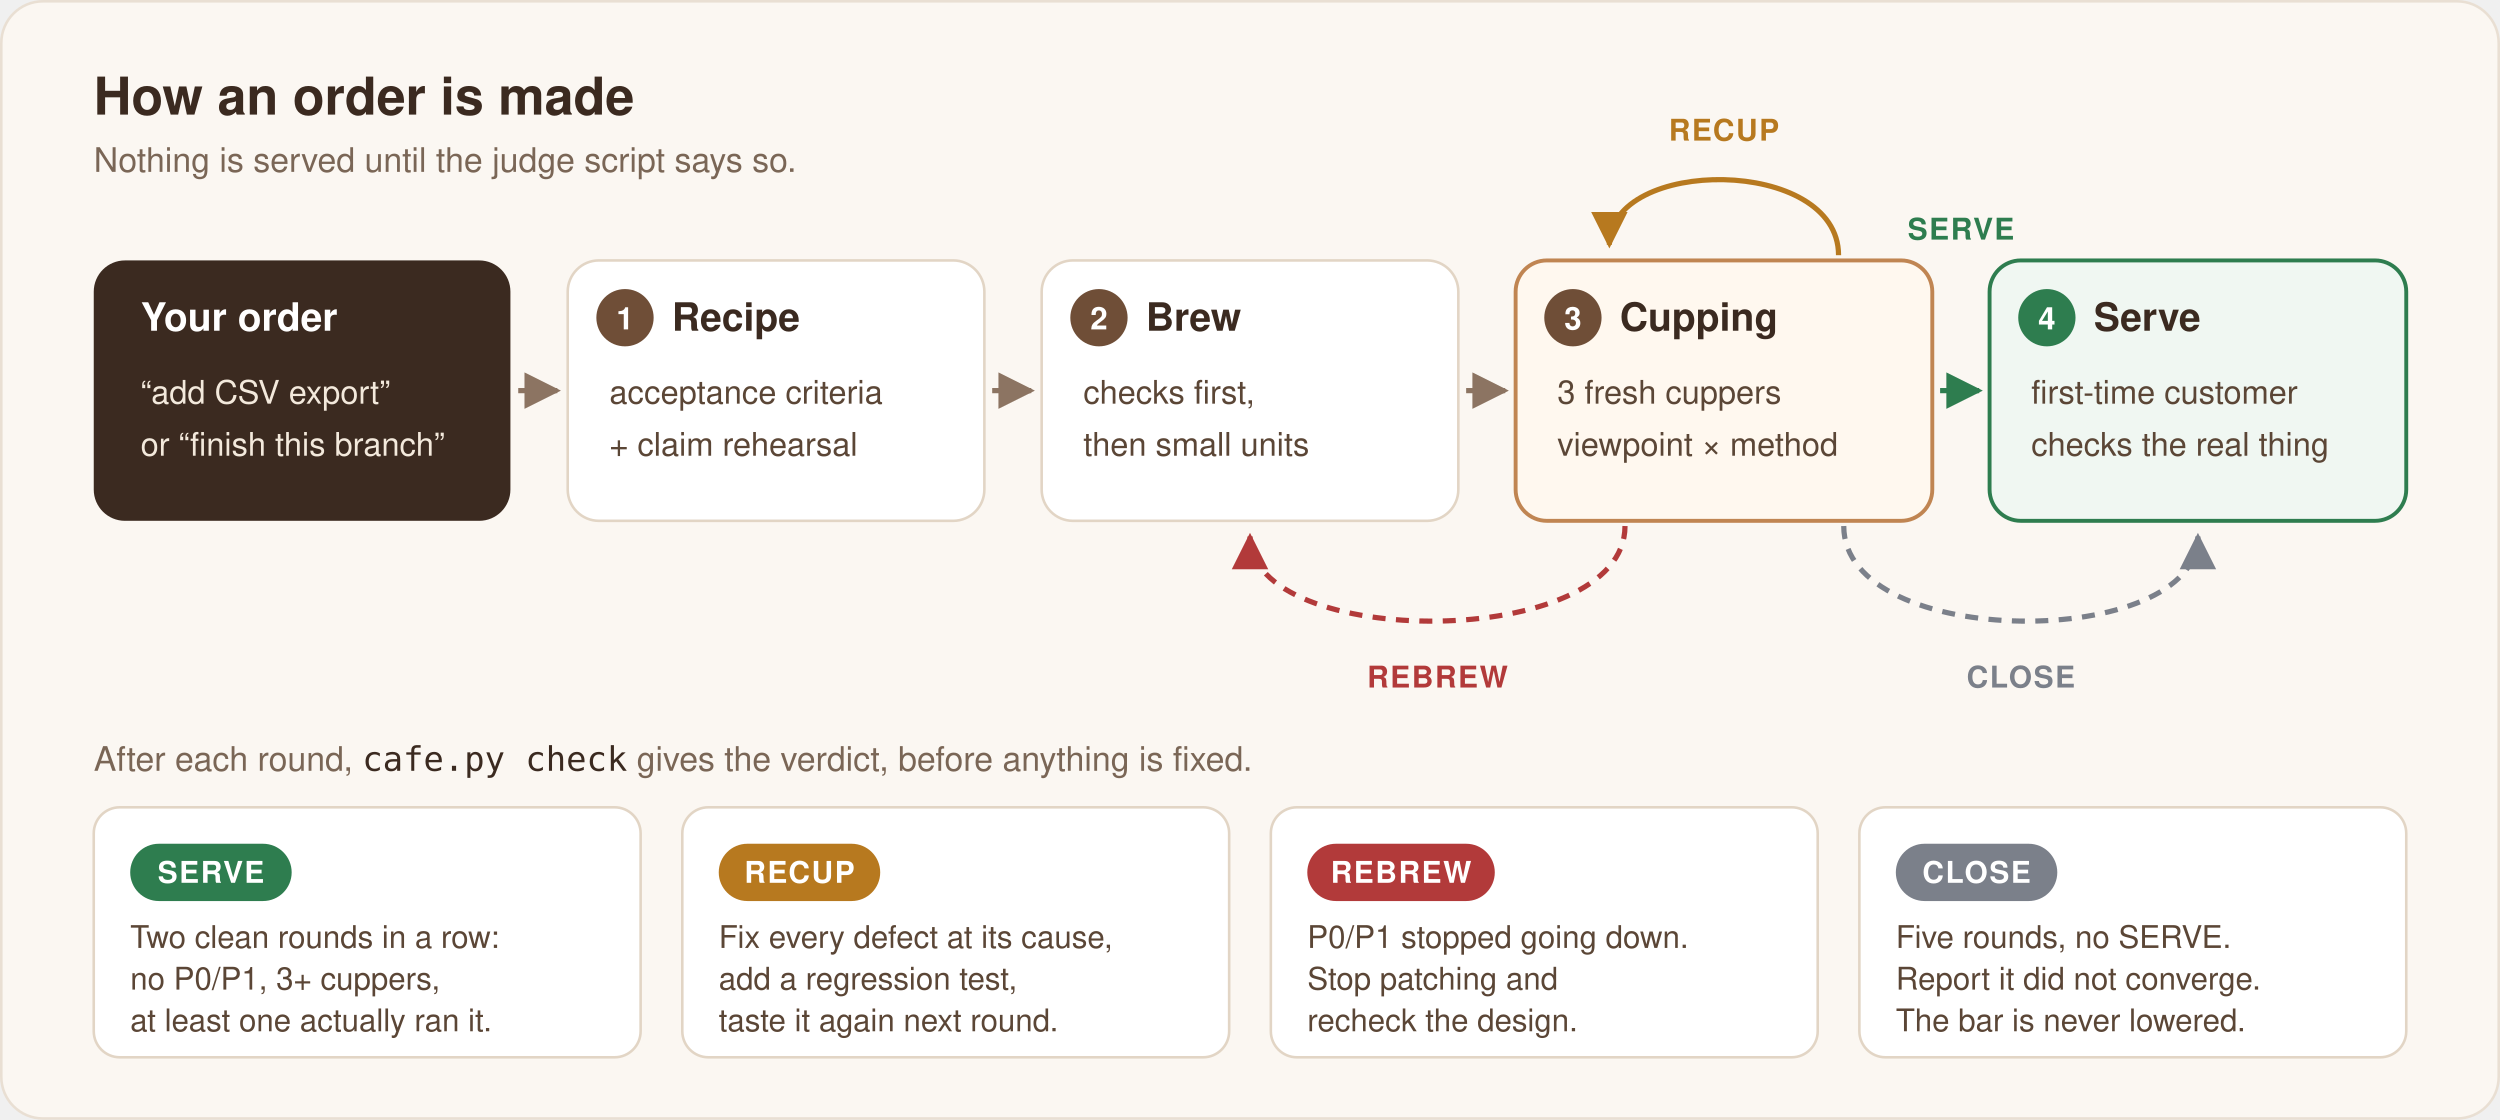
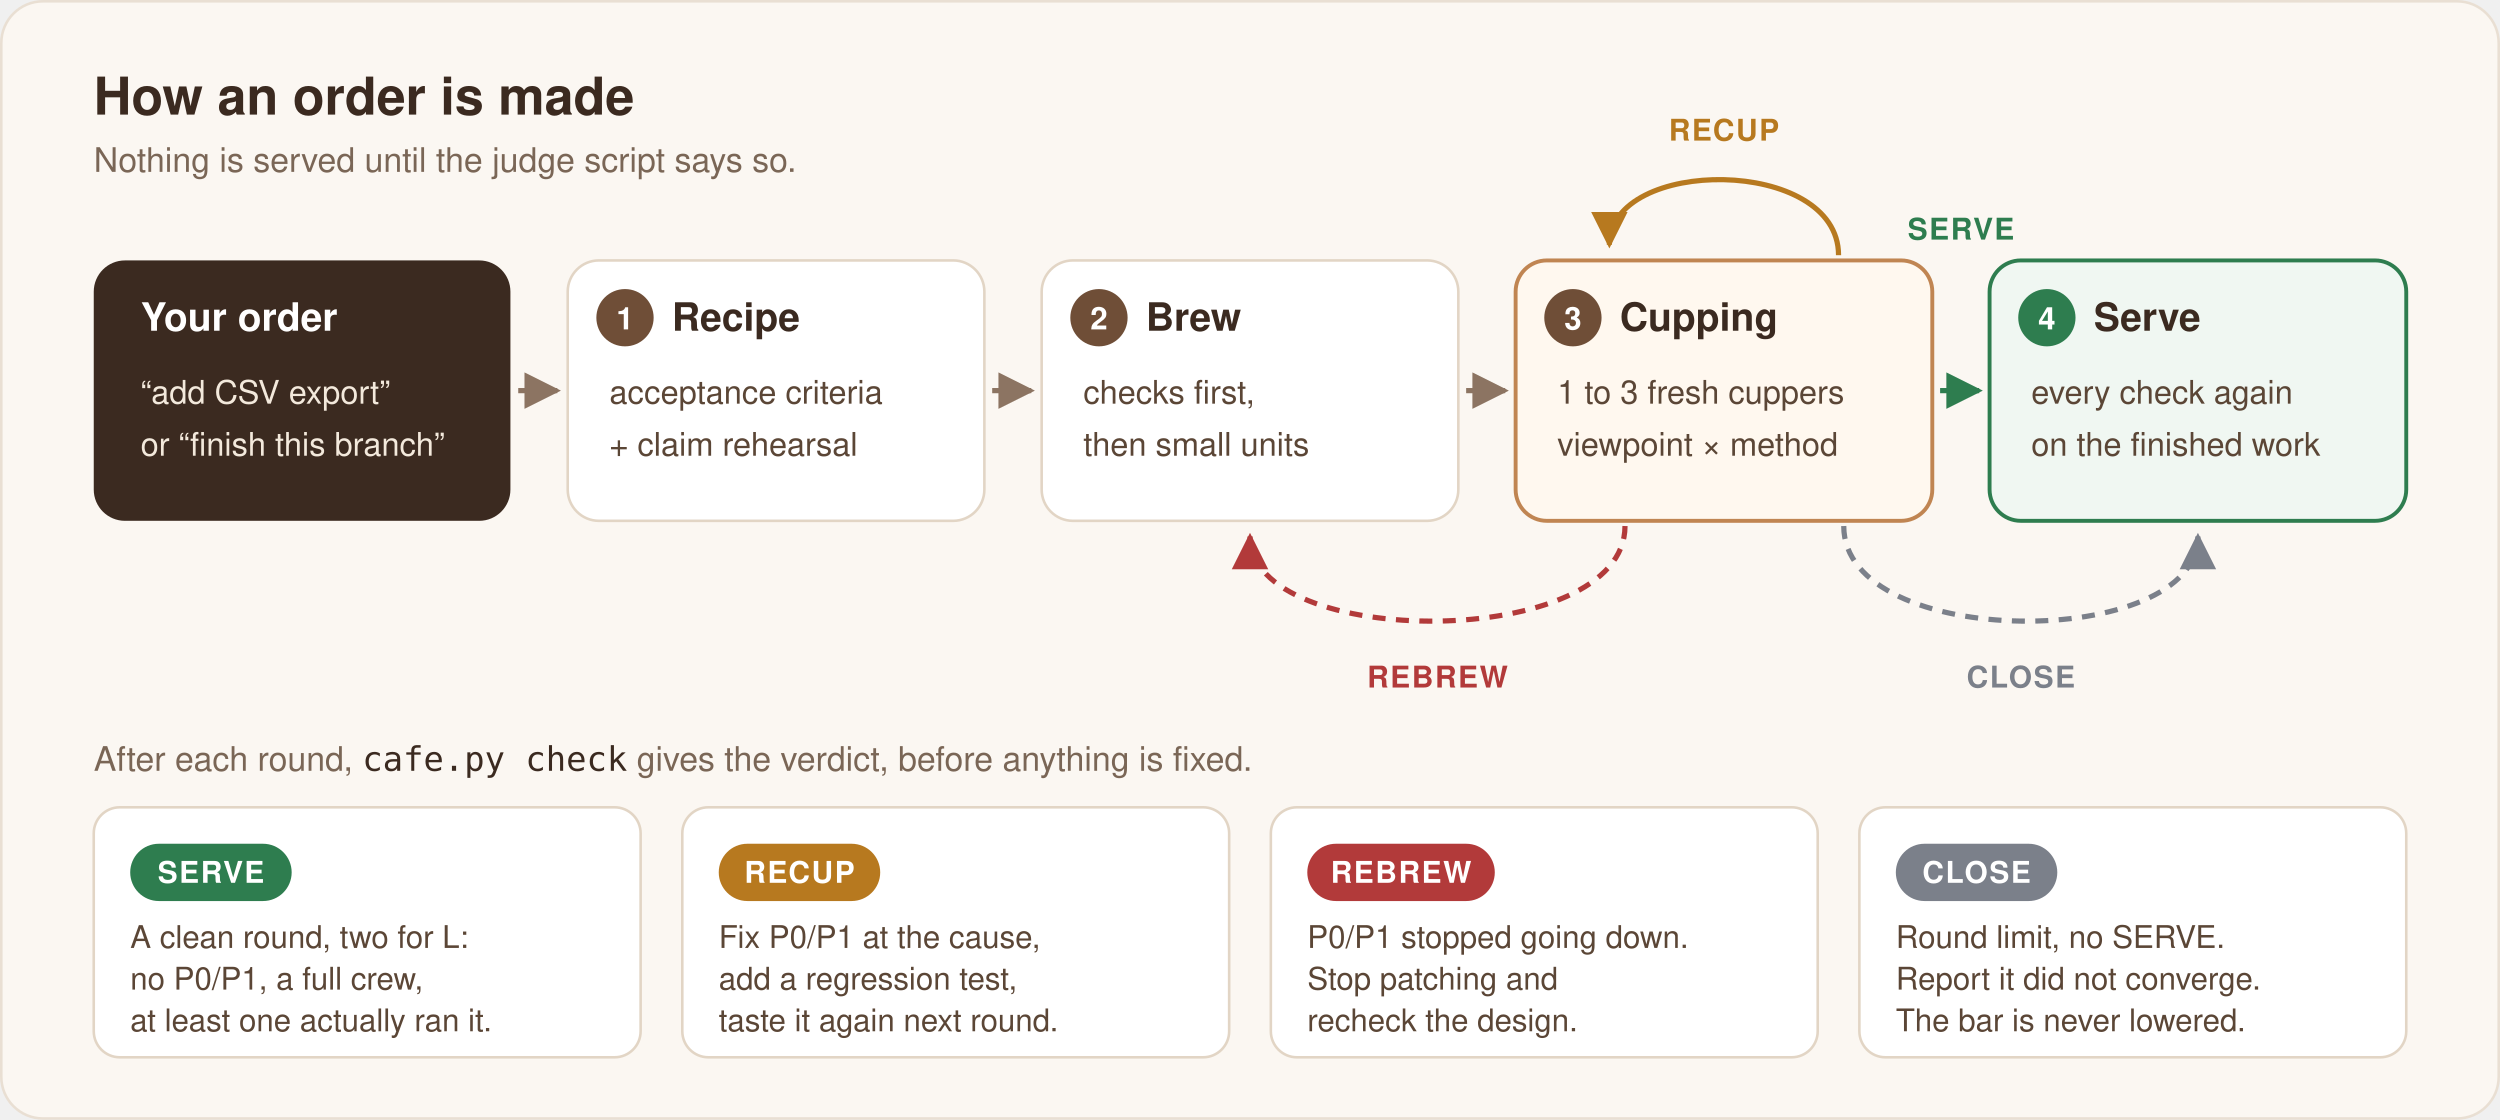
<svg xmlns="http://www.w3.org/2000/svg" width="960" height="430" viewBox="0 0 960 430" role="img" aria-labelledby="t d">
  <defs>
    <marker id="a-brown" viewBox="0 0 10 10" refX="9" refY="5" markerWidth="7" markerHeight="7" orient="auto">
      <path d="M0 0L10 5L0 10z" fill="#8C7462" />
    </marker>
    <marker id="a-green" viewBox="0 0 10 10" refX="9" refY="5" markerWidth="7" markerHeight="7" orient="auto">
      <path d="M0 0L10 5L0 10z" fill="#2E7D4F" />
    </marker>
    <marker id="a-amber" viewBox="0 0 10 10" refX="9" refY="5" markerWidth="7" markerHeight="7" orient="auto">
      <path d="M0 0L10 5L0 10z" fill="#B7791F" />
    </marker>
    <marker id="a-red" viewBox="0 0 10 10" refX="9" refY="5" markerWidth="7" markerHeight="7" orient="auto">
      <path d="M0 0L10 5L0 10z" fill="#B23A3A" />
    </marker>
    <marker id="a-gray" viewBox="0 0 10 10" refX="9" refY="5" markerWidth="7" markerHeight="7" orient="auto">
      <path d="M0 0L10 5L0 10z" fill="#7B808A" />
    </marker>
  </defs>
  <style>
    text { font-family: -apple-system, BlinkMacSystemFont, "Segoe UI", Helvetica, Arial, sans-serif; fill: #5B4636; }
    .h1 { font-size: 20px; font-weight: 700; fill: #3B2A20; }
    .sub { font-size: 13px; fill: #7A6656; }
    .title { font-size: 15px; font-weight: 700; fill: #3B2A20; }
    .line { font-size: 12.5px; }
    .num { font-size: 12px; font-weight: 700; fill: #FFFFFF; }
    .verdict { font-size: 11.5px; font-weight: 700; letter-spacing: 0.6px; }
    .chip { font-size: 11.5px; font-weight: 700; letter-spacing: 0.6px; fill: #FFFFFF; }
    .card { font-size: 12px; }
  </style>
  <rect x="0.5" y="0.5" width="959" height="429" rx="16" fill="#FBF7F2" stroke="#E9DFD3" />
  <text x="36" y="44" class="h1">How an order is made</text>
  <text x="36" y="66" class="sub">Nothing is served until the judge script says so.</text>
  <rect x="36" y="100" width="160" height="100" rx="12" fill="#3B2A20" />
  <text x="54" y="127" class="title" style="fill:#FFFFFF">Your order</text>
  <text x="54" y="155" class="line" style="fill:#F3E9DC">“add CSV export”</text>
  <text x="54" y="175" class="line" style="fill:#F3E9DC">or “finish this branch”</text>
  <rect x="218" y="100" width="160" height="100" rx="12" fill="#FFFFFF" stroke="#E2D5C5" />
  <circle cx="240" cy="122" r="11" fill="#6F4E37" />
  <text x="240" y="126.5" class="num" text-anchor="middle">1</text>
  <text x="258" y="127" class="title">Recipe</text>
  <text x="234" y="155" class="line">acceptance criteria</text>
  <text x="234" y="175" class="line">+ claim rehearsal</text>
  <rect x="400" y="100" width="160" height="100" rx="12" fill="#FFFFFF" stroke="#E2D5C5" />
  <circle cx="422" cy="122" r="11" fill="#6F4E37" />
  <text x="422" y="126.5" class="num" text-anchor="middle">2</text>
  <text x="440" y="127" class="title">Brew</text>
  <text x="416" y="155" class="line">checks first,</text>
  <text x="416" y="175" class="line">then small units</text>
  <rect x="582" y="100" width="160" height="100" rx="12" fill="#FFF8EF" stroke="#C08552" stroke-width="1.5" />
  <circle cx="604" cy="122" r="11" fill="#6F4E37" />
  <text x="604" y="126.5" class="num" text-anchor="middle">3</text>
  <text x="622" y="127" class="title">Cupping</text>
-   <text x="598" y="155" class="line">3 fresh cuppers</text>
+   <text x="598" y="155" class="line">1 to 3 fresh cuppers</text>
  <text x="598" y="175" class="line">viewpoint × method</text>
  <rect x="764" y="100" width="160" height="100" rx="12" fill="#F0F7F2" stroke="#2E7D4F" stroke-width="1.5" />
  <circle cx="786" cy="122" r="11" fill="#2E7D4F" />
  <text x="786" y="126.5" class="num" text-anchor="middle">4</text>
  <text x="804" y="127" class="title">Serve</text>
-   <text x="780" y="155" class="line">first-time customer</text>
-   <text x="780" y="175" class="line">checks the real thing</text>
+   <text x="780" y="155" class="line">every check again</text>
+   <text x="780" y="175" class="line">on the finished work</text>
  <path d="M199 150H214" stroke="#8C7462" stroke-width="2" marker-end="url(#a-brown)" />
  <path d="M381 150H396" stroke="#8C7462" stroke-width="2" marker-end="url(#a-brown)" />
  <path d="M563 150H578" stroke="#8C7462" stroke-width="2" marker-end="url(#a-brown)" />
  <path d="M745 150H760" stroke="#2E7D4F" stroke-width="2" marker-end="url(#a-green)" />
  <text x="753" y="92" class="verdict" text-anchor="middle" style="fill:#2E7D4F">SERVE</text>
  <path d="M706 98C706 60 618 60 618 94" fill="none" stroke="#B7791F" stroke-width="2" marker-end="url(#a-amber)" />
  <text x="662" y="54" class="verdict" text-anchor="middle" style="fill:#B7791F">RECUP</text>
  <path d="M624 202C624 250 480 250 480 206" fill="none" stroke="#B23A3A" stroke-width="2" stroke-dasharray="5 4" marker-end="url(#a-red)" />
  <text x="552" y="264" class="verdict" text-anchor="middle" style="fill:#B23A3A">REBREW</text>
  <path d="M708 202C708 250 844 250 844 206" fill="none" stroke="#7B808A" stroke-width="2" stroke-dasharray="5 4" marker-end="url(#a-gray)" />
  <text x="776" y="264" class="verdict" text-anchor="middle" style="fill:#7B808A">CLOSE</text>
  <text x="36" y="296" class="sub">After each round, <tspan style="font-family: ui-monospace, SFMono-Regular, Menlo, monospace; fill:#3B2A20">cafe.py check</tspan> gives the verdict, before anything is fixed.</text>
  <rect x="36" y="310" width="210" height="96" rx="10" fill="#FFFFFF" stroke="#E2D5C5" />
  <rect x="50" y="324" width="62" height="22" rx="11" fill="#2E7D4F" />
  <text x="81" y="339" class="chip" text-anchor="middle">SERVE</text>
-   <text x="50" y="364" class="card">Two clean rounds in a row:</text>
-   <text x="50" y="380" class="card">no P0/P1, 3+ cuppers,</text>
+   <text x="50" y="364" class="card">A clean round, two for L:</text>
+   <text x="50" y="380" class="card">no P0/P1, a full crew,</text>
  <text x="50" y="396" class="card">at least one actually ran it.</text>
  <rect x="262" y="310" width="210" height="96" rx="10" fill="#FFFFFF" stroke="#E2D5C5" />
  <rect x="276" y="324" width="62" height="22" rx="11" fill="#B7791F" />
  <text x="307" y="339" class="chip" text-anchor="middle">RECUP</text>
-   <text x="276" y="364" class="card">Fix every defect at its cause,</text>
+   <text x="276" y="364" class="card">Fix P0/P1 at the cause,</text>
  <text x="276" y="380" class="card">add a regression test,</text>
  <text x="276" y="396" class="card">taste it again next round.</text>
  <rect x="488" y="310" width="210" height="96" rx="10" fill="#FFFFFF" stroke="#E2D5C5" />
  <rect x="502" y="324" width="72" height="22" rx="11" fill="#B23A3A" />
  <text x="538" y="339" class="chip" text-anchor="middle">REBREW</text>
  <text x="502" y="364" class="card">P0/P1 stopped going down.</text>
  <text x="502" y="380" class="card">Stop patching and</text>
  <text x="502" y="396" class="card">recheck the design.</text>
  <rect x="714" y="310" width="210" height="96" rx="10" fill="#FFFFFF" stroke="#E2D5C5" />
  <rect x="728" y="324" width="62" height="22" rx="11" fill="#7B808A" />
  <text x="759" y="339" class="chip" text-anchor="middle">CLOSE</text>
-   <text x="728" y="364" class="card">Five rounds, no SERVE.</text>
+   <text x="728" y="364" class="card">Round limit, no SERVE.</text>
  <text x="728" y="380" class="card">Report it did not converge.</text>
  <text x="728" y="396" class="card">The bar is never lowered.</text>
</svg>
